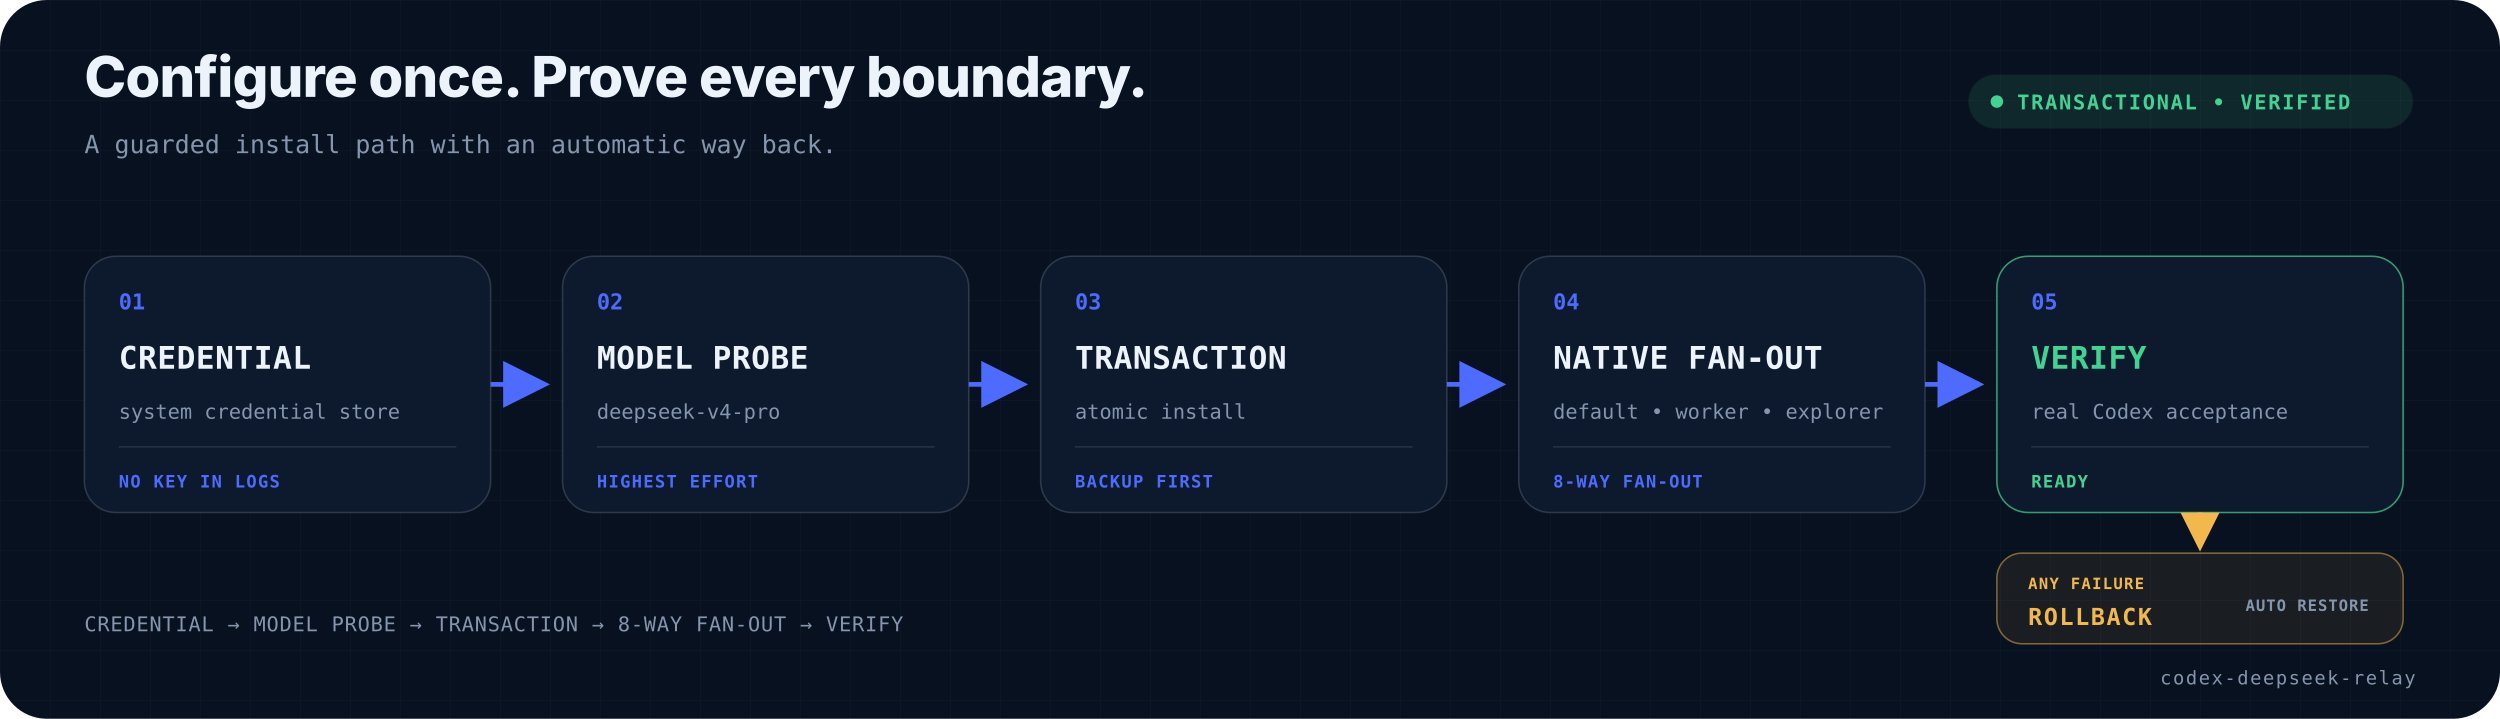
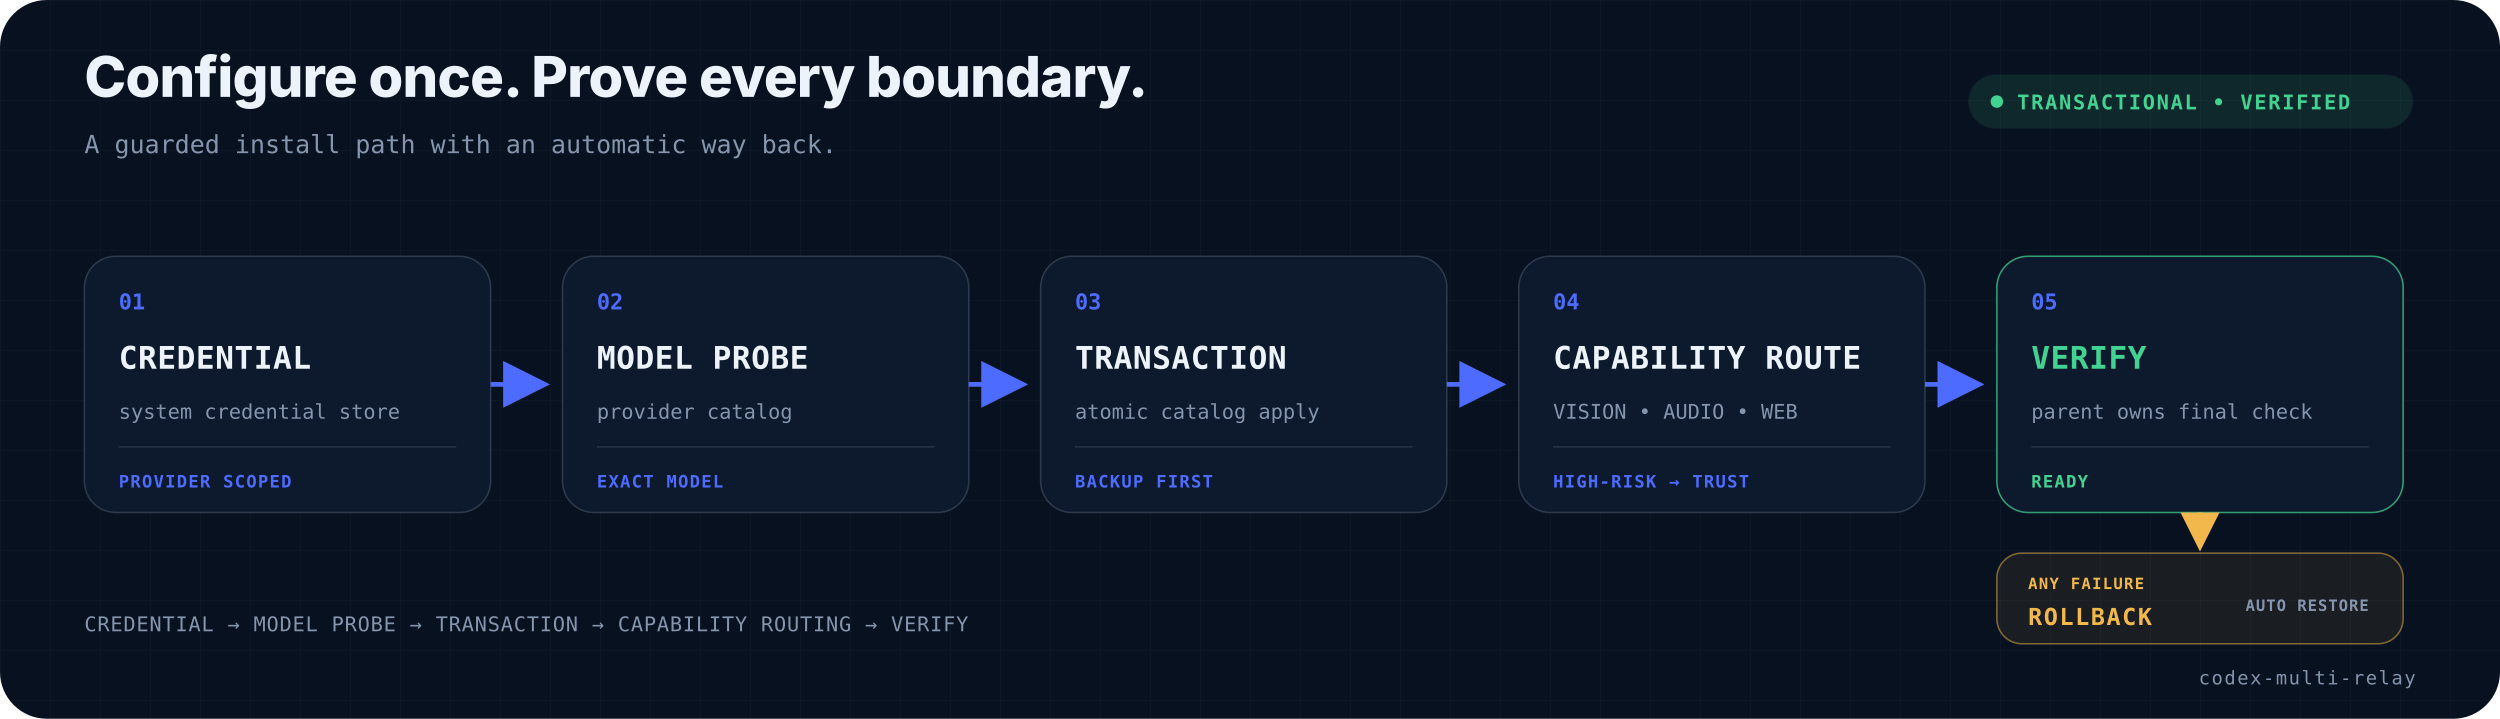
<svg xmlns="http://www.w3.org/2000/svg" width="1600" height="460" viewBox="0 0 1600 460" role="img" aria-labelledby="title desc">
  <defs>
    <pattern id="grid" width="32" height="32" patternUnits="userSpaceOnUse">
      <path d="M32 0H0V32" fill="none" stroke="#8495ad" stroke-width="1" opacity=".05" />
    </pattern>
    <radialGradient id="relayGlow">
      <stop offset="0" stop-color="#4d6bfe" stop-opacity=".10" />
      <stop offset="1" stop-color="#4d6bfe" stop-opacity="0" />
    </radialGradient>
    <marker id="arrowRoute" markerWidth="10" markerHeight="10" refX="8" refY="5" orient="auto" markerUnits="strokeWidth">
      <path d="M0 0L10 5L0 10Z" fill="#4d6bfe" />
    </marker>
    <marker id="arrowMuted" markerWidth="10" markerHeight="10" refX="8" refY="5" orient="auto" markerUnits="strokeWidth">
      <path d="M0 0L10 5L0 10Z" fill="#8495ad" />
    </marker>
    <marker id="arrowWarning" markerWidth="10" markerHeight="10" refX="8" refY="5" orient="auto" markerUnits="strokeWidth">
      <path d="M0 0L10 5L0 10Z" fill="#f2b84b" />
    </marker>
  </defs>
  <rect width="1600" height="460" rx="30" fill="#08111f" />
  <rect width="1600" height="460" rx="30" fill="url(#grid)" />
  <text x="54" y="62" fill="#edf3fb" font-size="36" font-weight="760" font-family="-apple-system, BlinkMacSystemFont, 'Segoe UI', 'PingFang SC', sans-serif" text-anchor="start" letter-spacing="-0.5">Configure once. Prove every boundary.</text>
  <text x="54" y="98" fill="#8495ad" font-size="16" font-weight="500" font-family="'Cascadia Mono', 'SFMono-Regular', Consolas, Menlo, monospace" text-anchor="start">A guarded install path with an automatic way back.</text>
  <g transform="translate(1260 48)">
    <rect width="284" height="34" rx="17" fill="#42d392" opacity=".12" stroke="#42d392" stroke-opacity=".45" />
    <circle cx="18" cy="17" r="4" fill="#42d392" />
    <text x="31" y="22" fill="#42d392" font-size="13" font-weight="700" font-family="'Cascadia Mono', 'SFMono-Regular', Consolas, Menlo, monospace" text-anchor="start" letter-spacing="1.1">TRANSACTIONAL • VERIFIED</text>
  </g>
  <g transform="translate(54 164)">
    <rect width="260" height="164" rx="20" fill="#0d1a2d" stroke="#8495ad" stroke-opacity=".28" />
    <text x="22" y="34" fill="#4d6bfe" font-size="14" font-weight="760" font-family="'Cascadia Mono', 'SFMono-Regular', Consolas, Menlo, monospace" text-anchor="start">01</text>
    <text x="22" y="72" fill="#edf3fb" font-size="20" font-weight="740" font-family="'Cascadia Mono', 'SFMono-Regular', Consolas, Menlo, monospace" text-anchor="start" letter-spacing="0.3">CREDENTIAL</text>
    <text x="22" y="104" fill="#8495ad" font-size="13" font-weight="500" font-family="'Cascadia Mono', 'SFMono-Regular', Consolas, Menlo, monospace" text-anchor="start">system credential store</text>
    <path d="M22 122H238" stroke="#8495ad" stroke-opacity=".20" />
-     <text x="22" y="148" fill="#4d6bfe" font-size="11" font-weight="700" font-family="'Cascadia Mono', 'SFMono-Regular', Consolas, Menlo, monospace" text-anchor="start" letter-spacing="0.8">NO KEY IN LOGS</text>
+     <text x="22" y="148" fill="#4d6bfe" font-size="11" font-weight="700" font-family="'Cascadia Mono', 'SFMono-Regular', Consolas, Menlo, monospace" text-anchor="start" letter-spacing="0.8">PROVIDER SCOPED</text>
  </g>
  <g transform="translate(360 164)">
    <rect width="260" height="164" rx="20" fill="#0d1a2d" stroke="#8495ad" stroke-opacity=".28" />
    <text x="22" y="34" fill="#4d6bfe" font-size="14" font-weight="760" font-family="'Cascadia Mono', 'SFMono-Regular', Consolas, Menlo, monospace" text-anchor="start">02</text>
    <text x="22" y="72" fill="#edf3fb" font-size="20" font-weight="740" font-family="'Cascadia Mono', 'SFMono-Regular', Consolas, Menlo, monospace" text-anchor="start" letter-spacing="0.3">MODEL PROBE</text>
-     <text x="22" y="104" fill="#8495ad" font-size="13" font-weight="500" font-family="'Cascadia Mono', 'SFMono-Regular', Consolas, Menlo, monospace" text-anchor="start">deepseek-v4-pro</text>
+     <text x="22" y="104" fill="#8495ad" font-size="13" font-weight="500" font-family="'Cascadia Mono', 'SFMono-Regular', Consolas, Menlo, monospace" text-anchor="start">provider catalog</text>
    <path d="M22 122H238" stroke="#8495ad" stroke-opacity=".20" />
-     <text x="22" y="148" fill="#4d6bfe" font-size="11" font-weight="700" font-family="'Cascadia Mono', 'SFMono-Regular', Consolas, Menlo, monospace" text-anchor="start" letter-spacing="0.8">HIGHEST EFFORT</text>
+     <text x="22" y="148" fill="#4d6bfe" font-size="11" font-weight="700" font-family="'Cascadia Mono', 'SFMono-Regular', Consolas, Menlo, monospace" text-anchor="start" letter-spacing="0.8">EXACT MODEL</text>
  </g>
  <g transform="translate(666 164)">
    <rect width="260" height="164" rx="20" fill="#0d1a2d" stroke="#8495ad" stroke-opacity=".28" />
    <text x="22" y="34" fill="#4d6bfe" font-size="14" font-weight="760" font-family="'Cascadia Mono', 'SFMono-Regular', Consolas, Menlo, monospace" text-anchor="start">03</text>
    <text x="22" y="72" fill="#edf3fb" font-size="20" font-weight="740" font-family="'Cascadia Mono', 'SFMono-Regular', Consolas, Menlo, monospace" text-anchor="start" letter-spacing="0.3">TRANSACTION</text>
-     <text x="22" y="104" fill="#8495ad" font-size="13" font-weight="500" font-family="'Cascadia Mono', 'SFMono-Regular', Consolas, Menlo, monospace" text-anchor="start">atomic install</text>
+     <text x="22" y="104" fill="#8495ad" font-size="13" font-weight="500" font-family="'Cascadia Mono', 'SFMono-Regular', Consolas, Menlo, monospace" text-anchor="start">atomic catalog apply</text>
    <path d="M22 122H238" stroke="#8495ad" stroke-opacity=".20" />
    <text x="22" y="148" fill="#4d6bfe" font-size="11" font-weight="700" font-family="'Cascadia Mono', 'SFMono-Regular', Consolas, Menlo, monospace" text-anchor="start" letter-spacing="0.8">BACKUP FIRST</text>
  </g>
  <g transform="translate(972 164)">
    <rect width="260" height="164" rx="20" fill="#0d1a2d" stroke="#8495ad" stroke-opacity=".28" />
    <text x="22" y="34" fill="#4d6bfe" font-size="14" font-weight="760" font-family="'Cascadia Mono', 'SFMono-Regular', Consolas, Menlo, monospace" text-anchor="start">04</text>
-     <text x="22" y="72" fill="#edf3fb" font-size="20" font-weight="740" font-family="'Cascadia Mono', 'SFMono-Regular', Consolas, Menlo, monospace" text-anchor="start" letter-spacing="0.3">NATIVE FAN-OUT</text>
-     <text x="22" y="104" fill="#8495ad" font-size="13" font-weight="500" font-family="'Cascadia Mono', 'SFMono-Regular', Consolas, Menlo, monospace" text-anchor="start">default • worker • explorer</text>
+     <text x="22" y="72" fill="#edf3fb" font-size="20" font-weight="740" font-family="'Cascadia Mono', 'SFMono-Regular', Consolas, Menlo, monospace" text-anchor="start" letter-spacing="0.3">CAPABILITY ROUTE</text>
+     <text x="22" y="104" fill="#8495ad" font-size="13" font-weight="500" font-family="'Cascadia Mono', 'SFMono-Regular', Consolas, Menlo, monospace" text-anchor="start">VISION • AUDIO • WEB</text>
    <path d="M22 122H238" stroke="#8495ad" stroke-opacity=".20" />
-     <text x="22" y="148" fill="#4d6bfe" font-size="11" font-weight="700" font-family="'Cascadia Mono', 'SFMono-Regular', Consolas, Menlo, monospace" text-anchor="start" letter-spacing="0.8">8-WAY FAN-OUT</text>
+     <text x="22" y="148" fill="#4d6bfe" font-size="11" font-weight="700" font-family="'Cascadia Mono', 'SFMono-Regular', Consolas, Menlo, monospace" text-anchor="start" letter-spacing="0.8">HIGH-RISK → TRUST</text>
  </g>
  <g transform="translate(1278 164)">
    <rect width="260" height="164" rx="20" fill="#0d1a2d" stroke="#42d392" stroke-opacity=".72" />
    <text x="22" y="34" fill="#4d6bfe" font-size="14" font-weight="760" font-family="'Cascadia Mono', 'SFMono-Regular', Consolas, Menlo, monospace" text-anchor="start">05</text>
    <text x="22" y="72" fill="#42d392" font-size="20" font-weight="740" font-family="'Cascadia Mono', 'SFMono-Regular', Consolas, Menlo, monospace" text-anchor="start" letter-spacing="0.3">VERIFY</text>
-     <text x="22" y="104" fill="#8495ad" font-size="13" font-weight="500" font-family="'Cascadia Mono', 'SFMono-Regular', Consolas, Menlo, monospace" text-anchor="start">real Codex acceptance</text>
+     <text x="22" y="104" fill="#8495ad" font-size="13" font-weight="500" font-family="'Cascadia Mono', 'SFMono-Regular', Consolas, Menlo, monospace" text-anchor="start">parent owns final check</text>
    <path d="M22 122H238" stroke="#8495ad" stroke-opacity=".20" />
    <text x="22" y="148" fill="#42d392" font-size="11" font-weight="700" font-family="'Cascadia Mono', 'SFMono-Regular', Consolas, Menlo, monospace" text-anchor="start" letter-spacing="0.8">READY</text>
  </g>
  <path d="M314 246H346" fill="none" stroke="#4d6bfe" stroke-width="3" marker-end="url(#arrowRoute)" />
  <path d="M620 246H652" fill="none" stroke="#4d6bfe" stroke-width="3" marker-end="url(#arrowRoute)" />
  <path d="M926 246H958" fill="none" stroke="#4d6bfe" stroke-width="3" marker-end="url(#arrowRoute)" />
  <path d="M1232 246H1264" fill="none" stroke="#4d6bfe" stroke-width="3" marker-end="url(#arrowRoute)" />
  <path data-route="rollback" d="M1408 328V348" fill="none" stroke="#f2b84b" stroke-width="2.5" stroke-dasharray="7 7" marker-end="url(#arrowWarning)" />
  <g transform="translate(1278 354)" data-component="rollback-card">
    <rect width="260" height="58" rx="16" fill="#f2b84b" fill-opacity=".08" stroke="#f2b84b" stroke-opacity=".50" />
    <text x="20" y="23" fill="#f2b84b" font-size="10" font-weight="700" font-family="'Cascadia Mono', 'SFMono-Regular', Consolas, Menlo, monospace" text-anchor="start" letter-spacing="0.8">ANY FAILURE</text>
    <text x="20" y="46" fill="#f2b84b" font-size="15" font-weight="760" font-family="'Cascadia Mono', 'SFMono-Regular', Consolas, Menlo, monospace" text-anchor="start" letter-spacing="1">ROLLBACK</text>
    <text x="238" y="37" fill="#8495ad" font-size="10" font-weight="700" font-family="'Cascadia Mono', 'SFMono-Regular', Consolas, Menlo, monospace" text-anchor="end" letter-spacing="0.6">AUTO RESTORE</text>
  </g>
-   <text x="54" y="404" fill="#8495ad" font-size="13" font-weight="500" font-family="'Cascadia Mono', 'SFMono-Regular', Consolas, Menlo, monospace" text-anchor="start" letter-spacing="0.5">CREDENTIAL → MODEL PROBE → TRANSACTION → 8-WAY FAN-OUT → VERIFY</text>
-   <text x="1546" y="438" fill="#8495ad" font-size="12" font-weight="500" font-family="'Cascadia Mono', 'SFMono-Regular', Consolas, Menlo, monospace" text-anchor="end" letter-spacing="1">codex-deepseek-relay</text>
+   <text x="54" y="404" fill="#8495ad" font-size="13" font-weight="500" font-family="'Cascadia Mono', 'SFMono-Regular', Consolas, Menlo, monospace" text-anchor="start" letter-spacing="0.5">CREDENTIAL → MODEL PROBE → TRANSACTION → CAPABILITY ROUTING → VERIFY</text>
+   <text x="1546" y="438" fill="#8495ad" font-size="12" font-weight="500" font-family="'Cascadia Mono', 'SFMono-Regular', Consolas, Menlo, monospace" text-anchor="end" letter-spacing="1">codex-multi-relay</text>
</svg>
